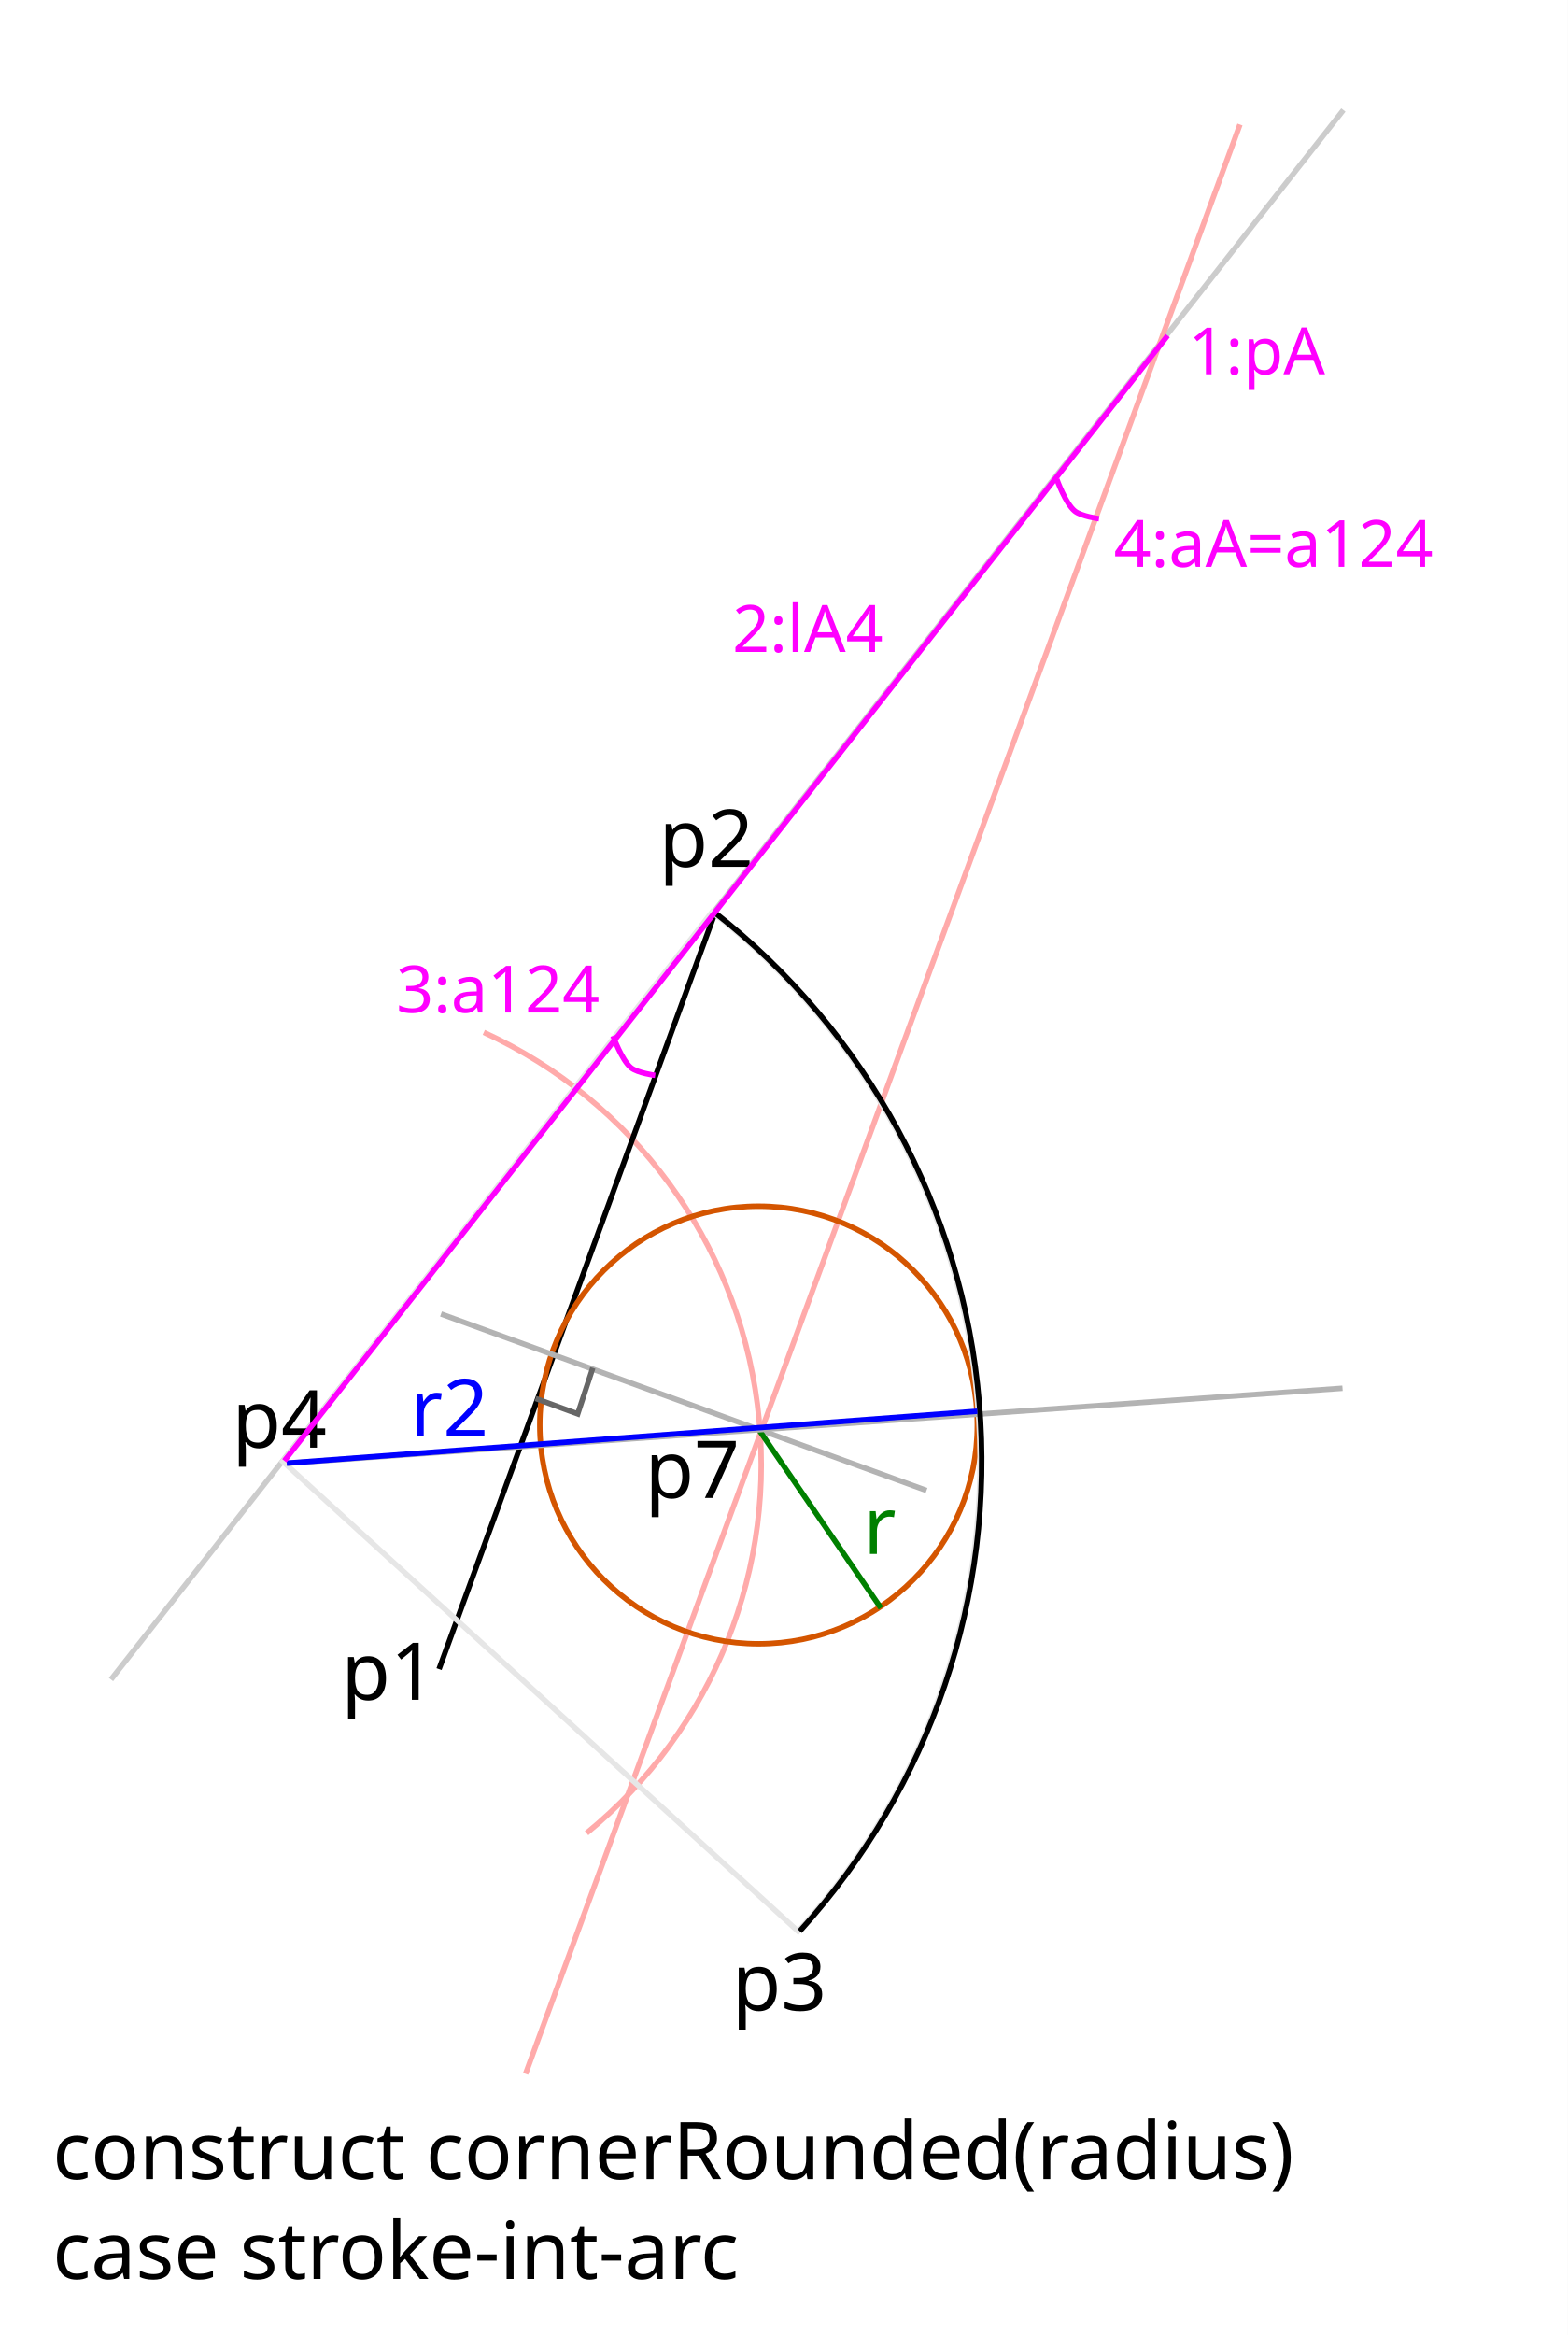
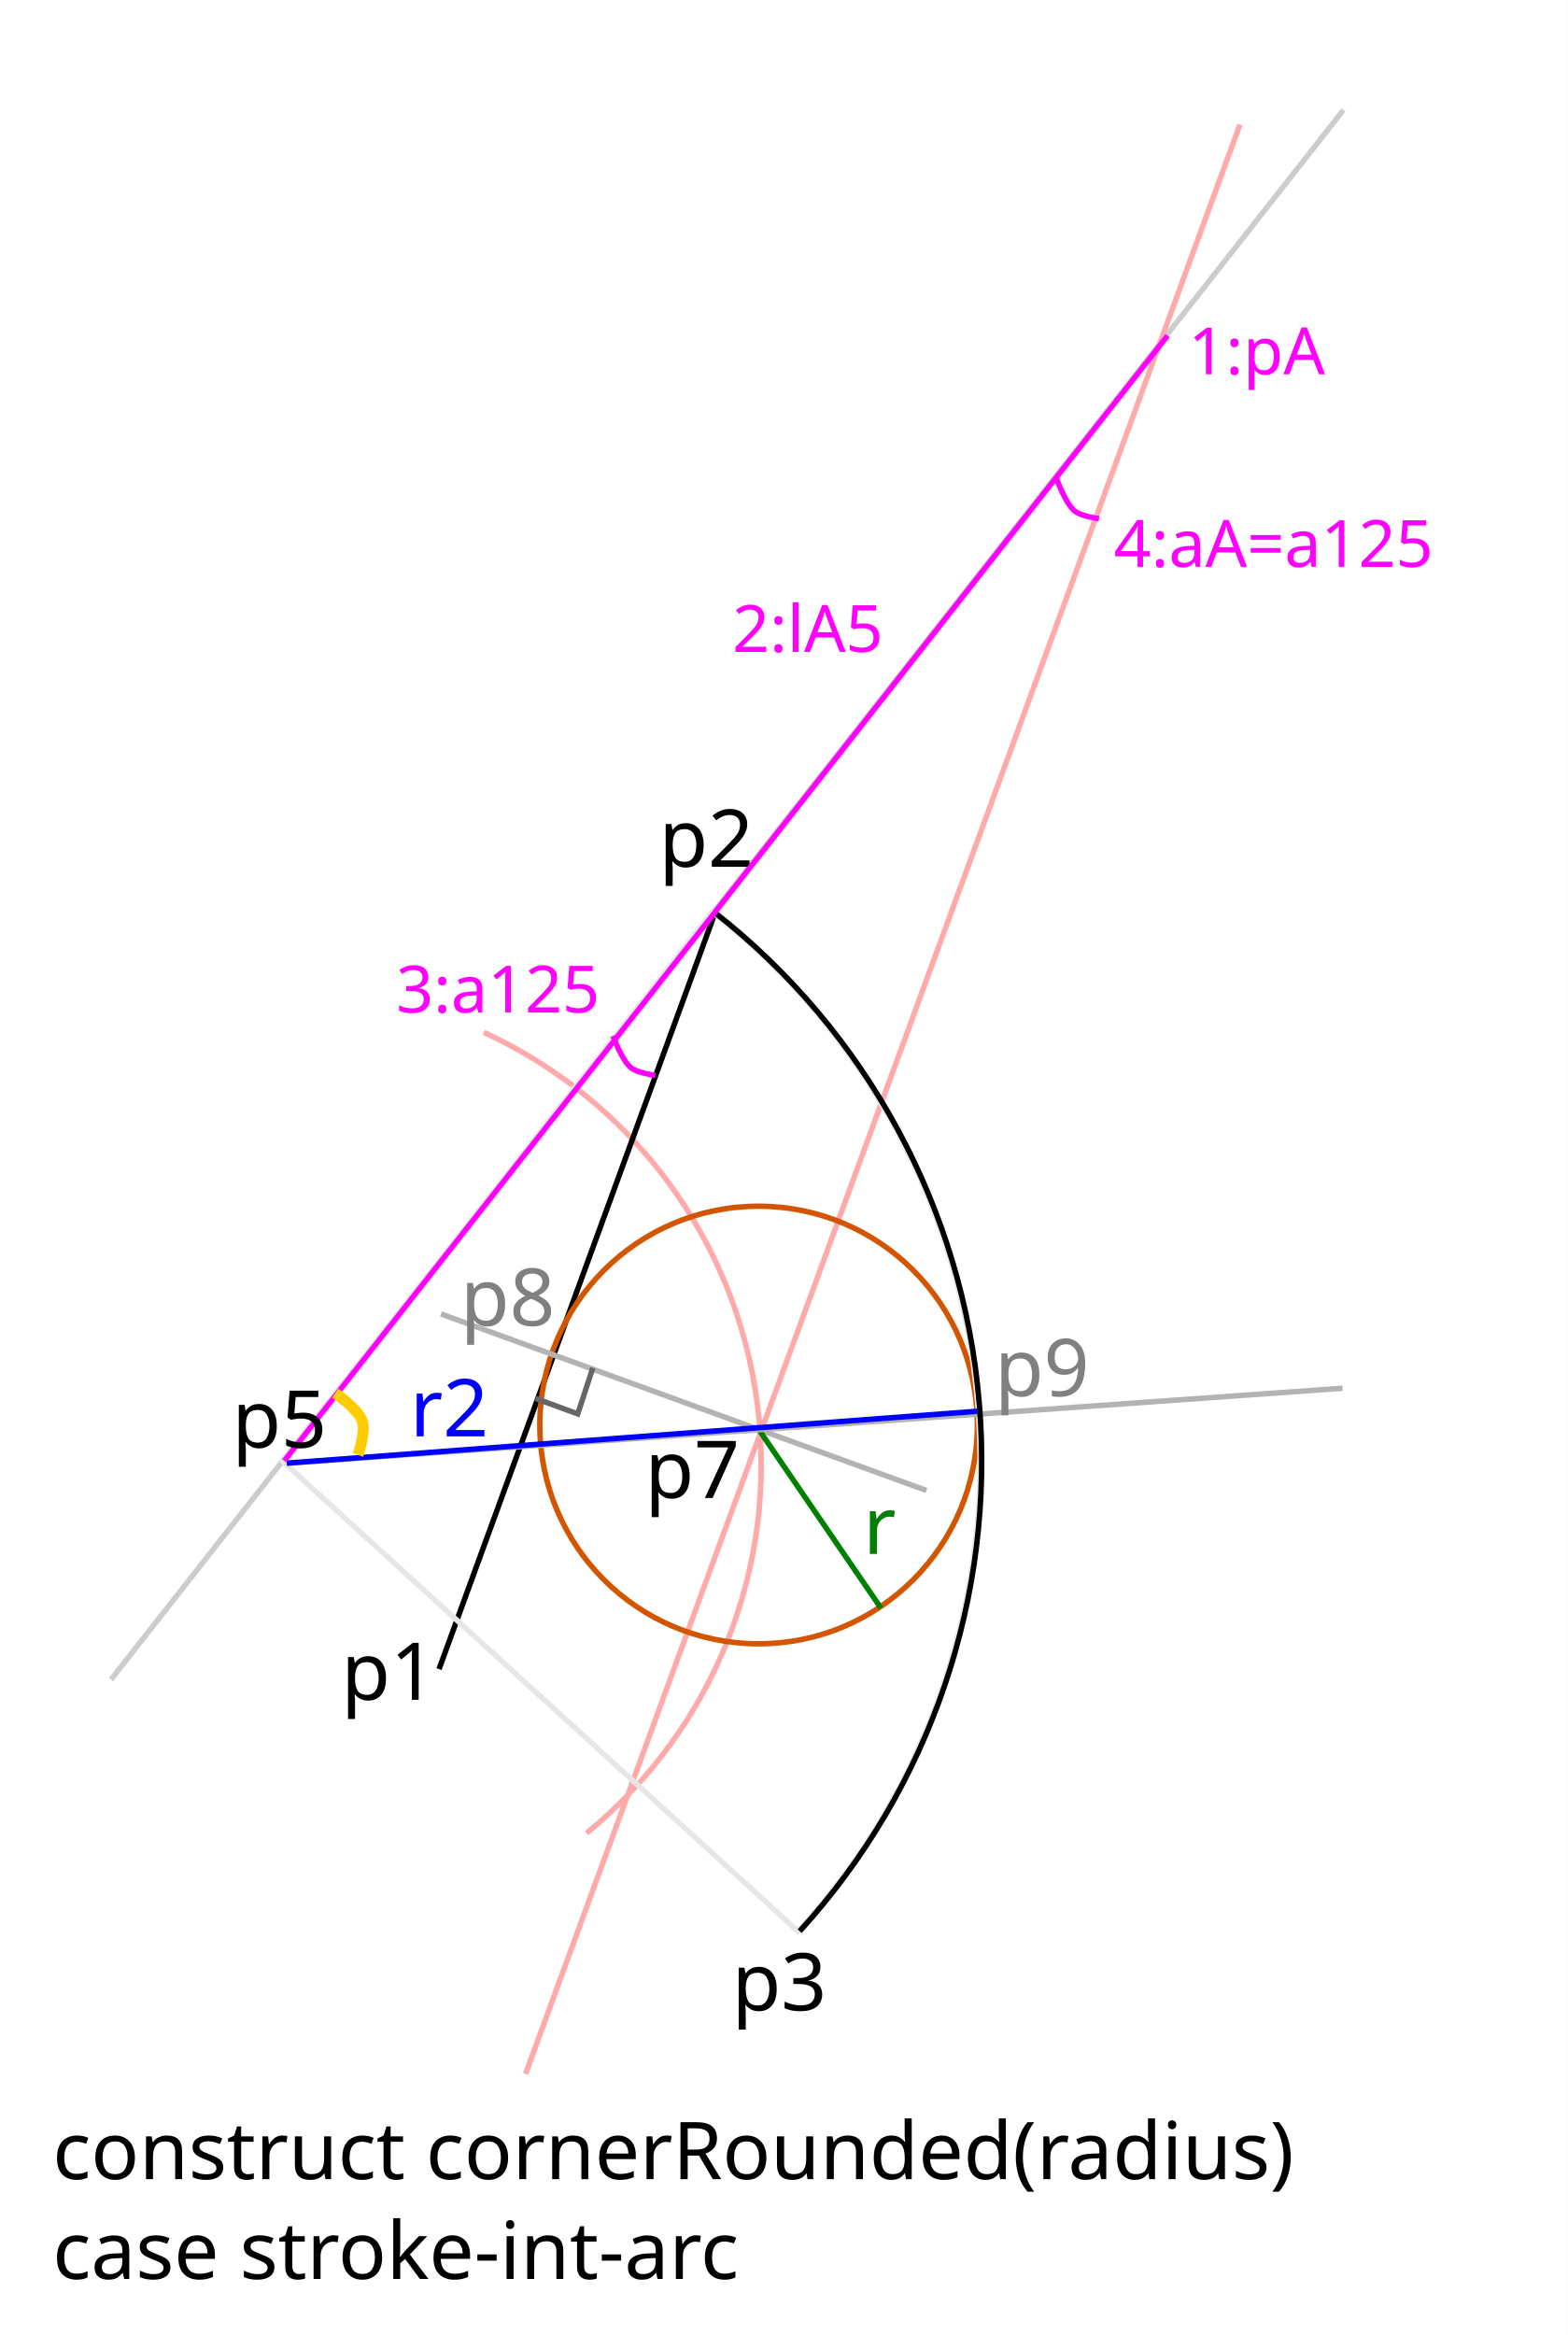
<svg xmlns="http://www.w3.org/2000/svg" width="288.04" height="428.939" viewBox="0 0 76.211 113.49" version="1.1" id="svg5">
  <defs id="defs2">
+     <rect x="59.562" y="11092.664" width="54.616" height="37.878" id="rect3649" />
+     <rect x="417.689" y="11091.145" width="63.205" height="46.069" id="rect3643" />
    <rect x="86.405" y="8251.748" width="70.081" height="57.682" id="rect2113-3-7-3" />
    <rect x="204.843" y="8338.396" width="83.853" height="42.639" id="rect2119-6-9-6" />
    <rect x="343.183" y="8353.117" width="64.675" height="45.493" id="rect2125-7-2-0" />
    <rect x="307.065" y="8197.744" width="48.525" height="24.999" id="rect2247-5-0-6" />
    <rect x="79.05" y="8300.684" width="273.17" height="51.164" id="rect1972-3-2-2" />
    <rect x="251.717" y="8436.273" width="62.168" height="32.45" id="rect9067-3-61" />
    <rect x="420.706" y="8448.941" width="77.717" height="48.312" id="rect9073-7-8" />
    <rect x="450.466" y="10459.747" width="41.233" height="38.021" id="rect49640-2" />
    <rect x="367.056" y="10442.883" width="32.883" height="25.01" id="rect49648-3" />
    <rect x="423.248" y="10177.365" width="36.096" height="24.909" id="rect3942-8" />
    <rect x="441.705" y="10454.384" width="116.487" height="28.209" id="rect49656-3-5" />
    <rect x="441.705" y="10454.384" width="116.487" height="28.209" id="rect49656-6" />
  </defs>
  <g id="layer1" transform="translate(-37.048,-2881.253)">
    <rect style="fill:#ffffff;stroke:#ffffff;stroke-width:0.265" id="rect2407-5-5-06" width="75.946" height="113.226" x="37.18" y="2881.385" />
    <path style="fill:none;stroke:#cccccc;stroke-width:0.265px;stroke-linecap:butt;stroke-linejoin:miter;stroke-opacity:1" d="m 42.443,2962.884 59.907,-76.284" id="path12249" />
    <path style="fill:none;stroke:#ffaaaa;stroke-width:0.265" id="path12247" d="m 60.566,2931.43 a 23.12,23.12 0 0 1 13.297,18.074 23.12,23.12 0 0 1 -8.303,20.846" />
    <path style="fill:none;stroke:#ffaaaa;stroke-width:0.265px;stroke-linecap:butt;stroke-linejoin:miter;stroke-opacity:1" d="m 62.596,2982.05 34.726,-94.744" id="path2057-6-9-0-1" />
    <path style="fill:none;stroke:#000000;stroke-width:0.265px;stroke-linecap:butt;stroke-linejoin:miter;stroke-opacity:1" d="m 58.39,2962.378 13.425,-36.784" id="path2057-6-9-0" />
    <text xml:space="preserve" transform="matrix(0.2645833,0,0,0.2645833,30.77537,777.1633)" id="text2111-2-2-6" style="font-size:14.667px;line-height:1.25;font-family:sans-serif;white-space:pre;shape-inside:url(#rect2113-3-7-3);display:inline">
-       <tspan x="86.404" y="8264.725" id="tspan7339">p1</tspan>
+       <tspan x="86.404" y="8264.725" id="tspan45015">p1</tspan>
    </text>
    <text xml:space="preserve" transform="matrix(0.2645833,0,0,0.2645833,14.8789,713.7499)" id="text2117-9-2-8" style="font-size:14.667px;line-height:1.25;font-family:sans-serif;white-space:pre;shape-inside:url(#rect2119-6-9-6);display:inline">
-       <tspan x="204.844" y="8351.371" id="tspan7341">p2</tspan>
+       <tspan x="204.844" y="8351.371" id="tspan45017">p2</tspan>
    </text>
    <text xml:space="preserve" transform="matrix(0.2645833,0,0,0.2645833,-18.17265,765.4404)" id="text2123-1-8-9" style="font-size:14.667px;line-height:1.25;font-family:sans-serif;white-space:pre;shape-inside:url(#rect2125-7-2-0);display:inline">
-       <tspan x="343.182" y="8366.094" id="tspan7343">p3</tspan>
+       <tspan x="343.182" y="8366.094" id="tspan45019">p3</tspan>
    </text>
    <circle style="fill:none;stroke:#d45500;stroke-width:0.265" id="path2235-2-9-2" cx="73.922" cy="2950.514" r="10.634" />
    <path style="fill:none;stroke:#b3b3b3;stroke-width:0.265px;stroke-linecap:butt;stroke-linejoin:miter;stroke-opacity:1" d="m 58.485,2945.117 23.6,8.579" id="path2239-0-7-6" />
    <path style="fill:none;stroke:#008000;stroke-width:0.265px;stroke-linecap:butt;stroke-linejoin:miter;stroke-opacity:1" d="m 73.863,2950.636 6.006,8.775" id="path2243-3-3-6" />
    <text xml:space="preserve" transform="matrix(0.2645833,0,0,0.2645833,-2.239975,784.3592)" id="text2245-6-6-4" style="font-size:14.667px;line-height:1.25;font-family:sans-serif;white-space:pre;shape-inside:url(#rect2247-5-0-6);display:inline;fill:#008000">
-       <tspan x="307.064" y="8210.721" id="tspan7345">r</tspan>
+       <tspan x="307.064" y="8210.721" id="tspan45021">r</tspan>
    </text>
    <path style="fill:none;stroke:#666666;stroke-width:0.265px;stroke-linecap:butt;stroke-linejoin:miter;stroke-opacity:1" d="m 63.081,2949.224 2.051,0.75 0.734,-2.237" id="path2251-0-1-9" />
    <text xml:space="preserve" transform="matrix(0.2645833,0,0,0.2645833,18.68908,787.5125)" id="text1970-1-2-5" style="font-size:14.667px;line-height:1.25;font-family:sans-serif;white-space:pre;shape-inside:url(#rect1972-3-2-2);display:inline">
-       <tspan x="79.051" y="8313.66" id="tspan7347">construct cornerRounded(radius)
+       <tspan x="79.051" y="8313.66" id="tspan45023">construct cornerRounded(radius)
</tspan>
-       <tspan x="79.051" y="8331.993" id="tspan7349">case stroke-int-arc</tspan>
+       <tspan x="79.051" y="8331.993" id="tspan45025">case stroke-int-arc</tspan>
    </text>
    <path style="fill:none;stroke:#e6e6e6;stroke-width:0.265" id="path8778-9-0" d="m -2628.229,-1287.063 a 33.9,33.9 0 0 1 -27.124,0.43 33.9,33.9 0 0 1 -18.755,-19.599 l 31.824,-11.68 z" transform="rotate(-117.4946)" />
    <path style="fill:none;stroke:#b3b3b3;stroke-width:0.265px;stroke-linecap:butt;stroke-linejoin:miter;stroke-opacity:1" d="m 102.307,2948.727 -51.31,3.647" id="path8881-3-4" />
    <path style="fill:none;stroke:#000000;stroke-width:0.265" id="path8778-8-1-8" d="m -2628.26,-1286.991 a 33.9,33.9 0 0 1 -27.124,0.43 33.9,33.9 0 0 1 -18.755,-19.599" transform="rotate(-117.4946)" />
    <path style="fill:none;stroke:#0000ff;stroke-width:0.265px;stroke-linecap:butt;stroke-linejoin:miter;stroke-opacity:1" d="m 84.553,2949.845 -33.566,2.522" id="path9063-9-7" />
    <text xml:space="preserve" transform="matrix(0.2645833,0,0,0.2645833,-9.626086,715.536)" id="text9065-4-1" style="font-size:14.667px;line-height:1.25;font-family:sans-serif;white-space:pre;shape-inside:url(#rect9067-3-61);display:inline;fill:#0000ff">
-       <tspan x="251.717" y="8449.25" id="tspan7351">r2</tspan>
-     </text>
-     <text xml:space="preserve" transform="matrix(0.2645833,0,0,0.2645833,-62.98344,712.7309)" id="text9071-7-72" style="font-size:14.667px;line-height:1.25;font-family:sans-serif;white-space:pre;shape-inside:url(#rect9073-7-8);display:inline">
-       <tspan x="420.705" y="8461.918" id="tspan7353">p4</tspan>
+       <tspan x="251.717" y="8449.25" id="tspan45027">r2</tspan>
    </text>
    <path style="fill:none;stroke:#ff00ff;stroke-width:0.265px;stroke-linecap:butt;stroke-linejoin:miter;stroke-opacity:1" d="m 88.42,2904.546 c 0,0 0.414,1.174 0.874,1.547 0.319,0.258 1.175,0.37 1.175,0.37" id="path12251" />
    <text xml:space="preserve" transform="matrix(0.2645833,0,0,0.2645833,-24.37418,129.1622)" id="text49638-7" style="font-size:12px;line-height:1.25;font-family:sans-serif;white-space:pre;shape-inside:url(#rect49640-2);display:inline;fill:#ff00ff">
-       <tspan x="450.467" y="10470.363" id="tspan7355">1:pA</tspan>
+       <tspan x="450.467" y="10470.363" id="tspan45029">1:pA</tspan>
    </text>
    <text xml:space="preserve" transform="matrix(0.2645833,0,0,0.2645833,-24.4724,147.1175)" id="text49646-6" style="font-size:12px;line-height:1.25;font-family:sans-serif;white-space:pre;shape-inside:url(#rect49648-3);display:inline;fill:#ff00ff">
-       <tspan x="367.057" y="10453.5" id="tspan7357">2:lA4</tspan>
+       <tspan x="367.057" y="10453.5" id="tspan45031">2:lA5</tspan>
    </text>
    <path style="fill:none;stroke:#ff00ff;stroke-width:0.265px;stroke-linecap:butt;stroke-linejoin:miter;stroke-opacity:1" d="m 50.87,2952.253 42.937,-54.689" id="path12249-0" />
    <text xml:space="preserve" transform="matrix(0.2645833,0,0,0.2645833,-43.58758,257.866)" id="text3940-7" style="font-size:14.667px;line-height:1.25;font-family:sans-serif;white-space:pre;shape-inside:url(#rect3942-8);display:inline">
-       <tspan x="423.248" y="10190.342" id="tspan7359">p7</tspan>
+       <tspan x="423.248" y="10190.342" id="tspan45033">p7</tspan>
    </text>
    <text xml:space="preserve" transform="matrix(0.2645833,0,0,0.2645833,-60.56329,161.6003)" id="text49654-6-3" style="font-size:12px;line-height:1.25;font-family:sans-serif;white-space:pre;shape-inside:url(#rect49656-3-5);display:inline;fill:#ff00ff">
-       <tspan x="441.705" y="10465" id="tspan7361">3:a124</tspan>
+       <tspan x="441.705" y="10465" id="tspan45035">3:a125</tspan>
    </text>
    <path style="fill:none;stroke:#ff00ff;stroke-width:0.265px;stroke-linecap:butt;stroke-linejoin:miter;stroke-opacity:1" d="m 66.849,2931.603 c 0,0 0.414,1.174 0.874,1.547 0.319,0.258 1.175,0.37 1.175,0.37" id="path12251-5" />
    <text xml:space="preserve" transform="matrix(0.2645833,0,0,0.2645833,-25.67651,139.9414)" id="text49654-2" style="font-size:12px;line-height:1.25;font-family:sans-serif;white-space:pre;shape-inside:url(#rect49656-6);display:inline;fill:#ff00ff">
-       <tspan x="441.705" y="10465" id="tspan7363">4:aA=a124</tspan>
+       <tspan x="441.705" y="10465" id="tspan45037">4:aA=a125</tspan>
+     </text>
+     <text xml:space="preserve" transform="matrix(0.2645833,0,0,0.2645833,-62.98344,712.7309)" id="text9071-7-72" style="font-size:14.667px;line-height:1.25;font-family:sans-serif;white-space:pre;shape-inside:url(#rect9073-7-8);display:inline">
+       <tspan x="420.705" y="8461.918" id="tspan45039">p5</tspan>
+     </text>
+     <path style="fill:none;stroke:#ffcc00;stroke-width:0.529;stroke-linecap:butt;stroke-linejoin:miter;stroke-opacity:1" d="m 53.342,2948.968 c 0,0 1.122,0.767 1.32,1.369 0.172,0.523 -0.215,1.637 -0.215,1.637" id="path3639" />
+     <text xml:space="preserve" transform="matrix(0.2645833,0,0,0.2645833,-51.08671,7.723347)" id="text3641" style="font-size:14.667px;line-height:1.25;font-family:sans-serif;white-space:pre;shape-inside:url(#rect3643);display:inline;fill:#808080">
+       <tspan x="417.689" y="11104.121" id="tspan45041">p8</tspan>
+     </text>
+     <text xml:space="preserve" transform="matrix(0.2645833,0,0,0.2645833,69.63741,10.7449)" id="text3647" style="font-size:14.667px;line-height:1.25;font-family:sans-serif;white-space:pre;shape-inside:url(#rect3649);display:inline;fill:#808080">
+       <tspan x="59.562" y="11105.641" id="tspan45043">p9</tspan>
    </text>
  </g>
</svg>
